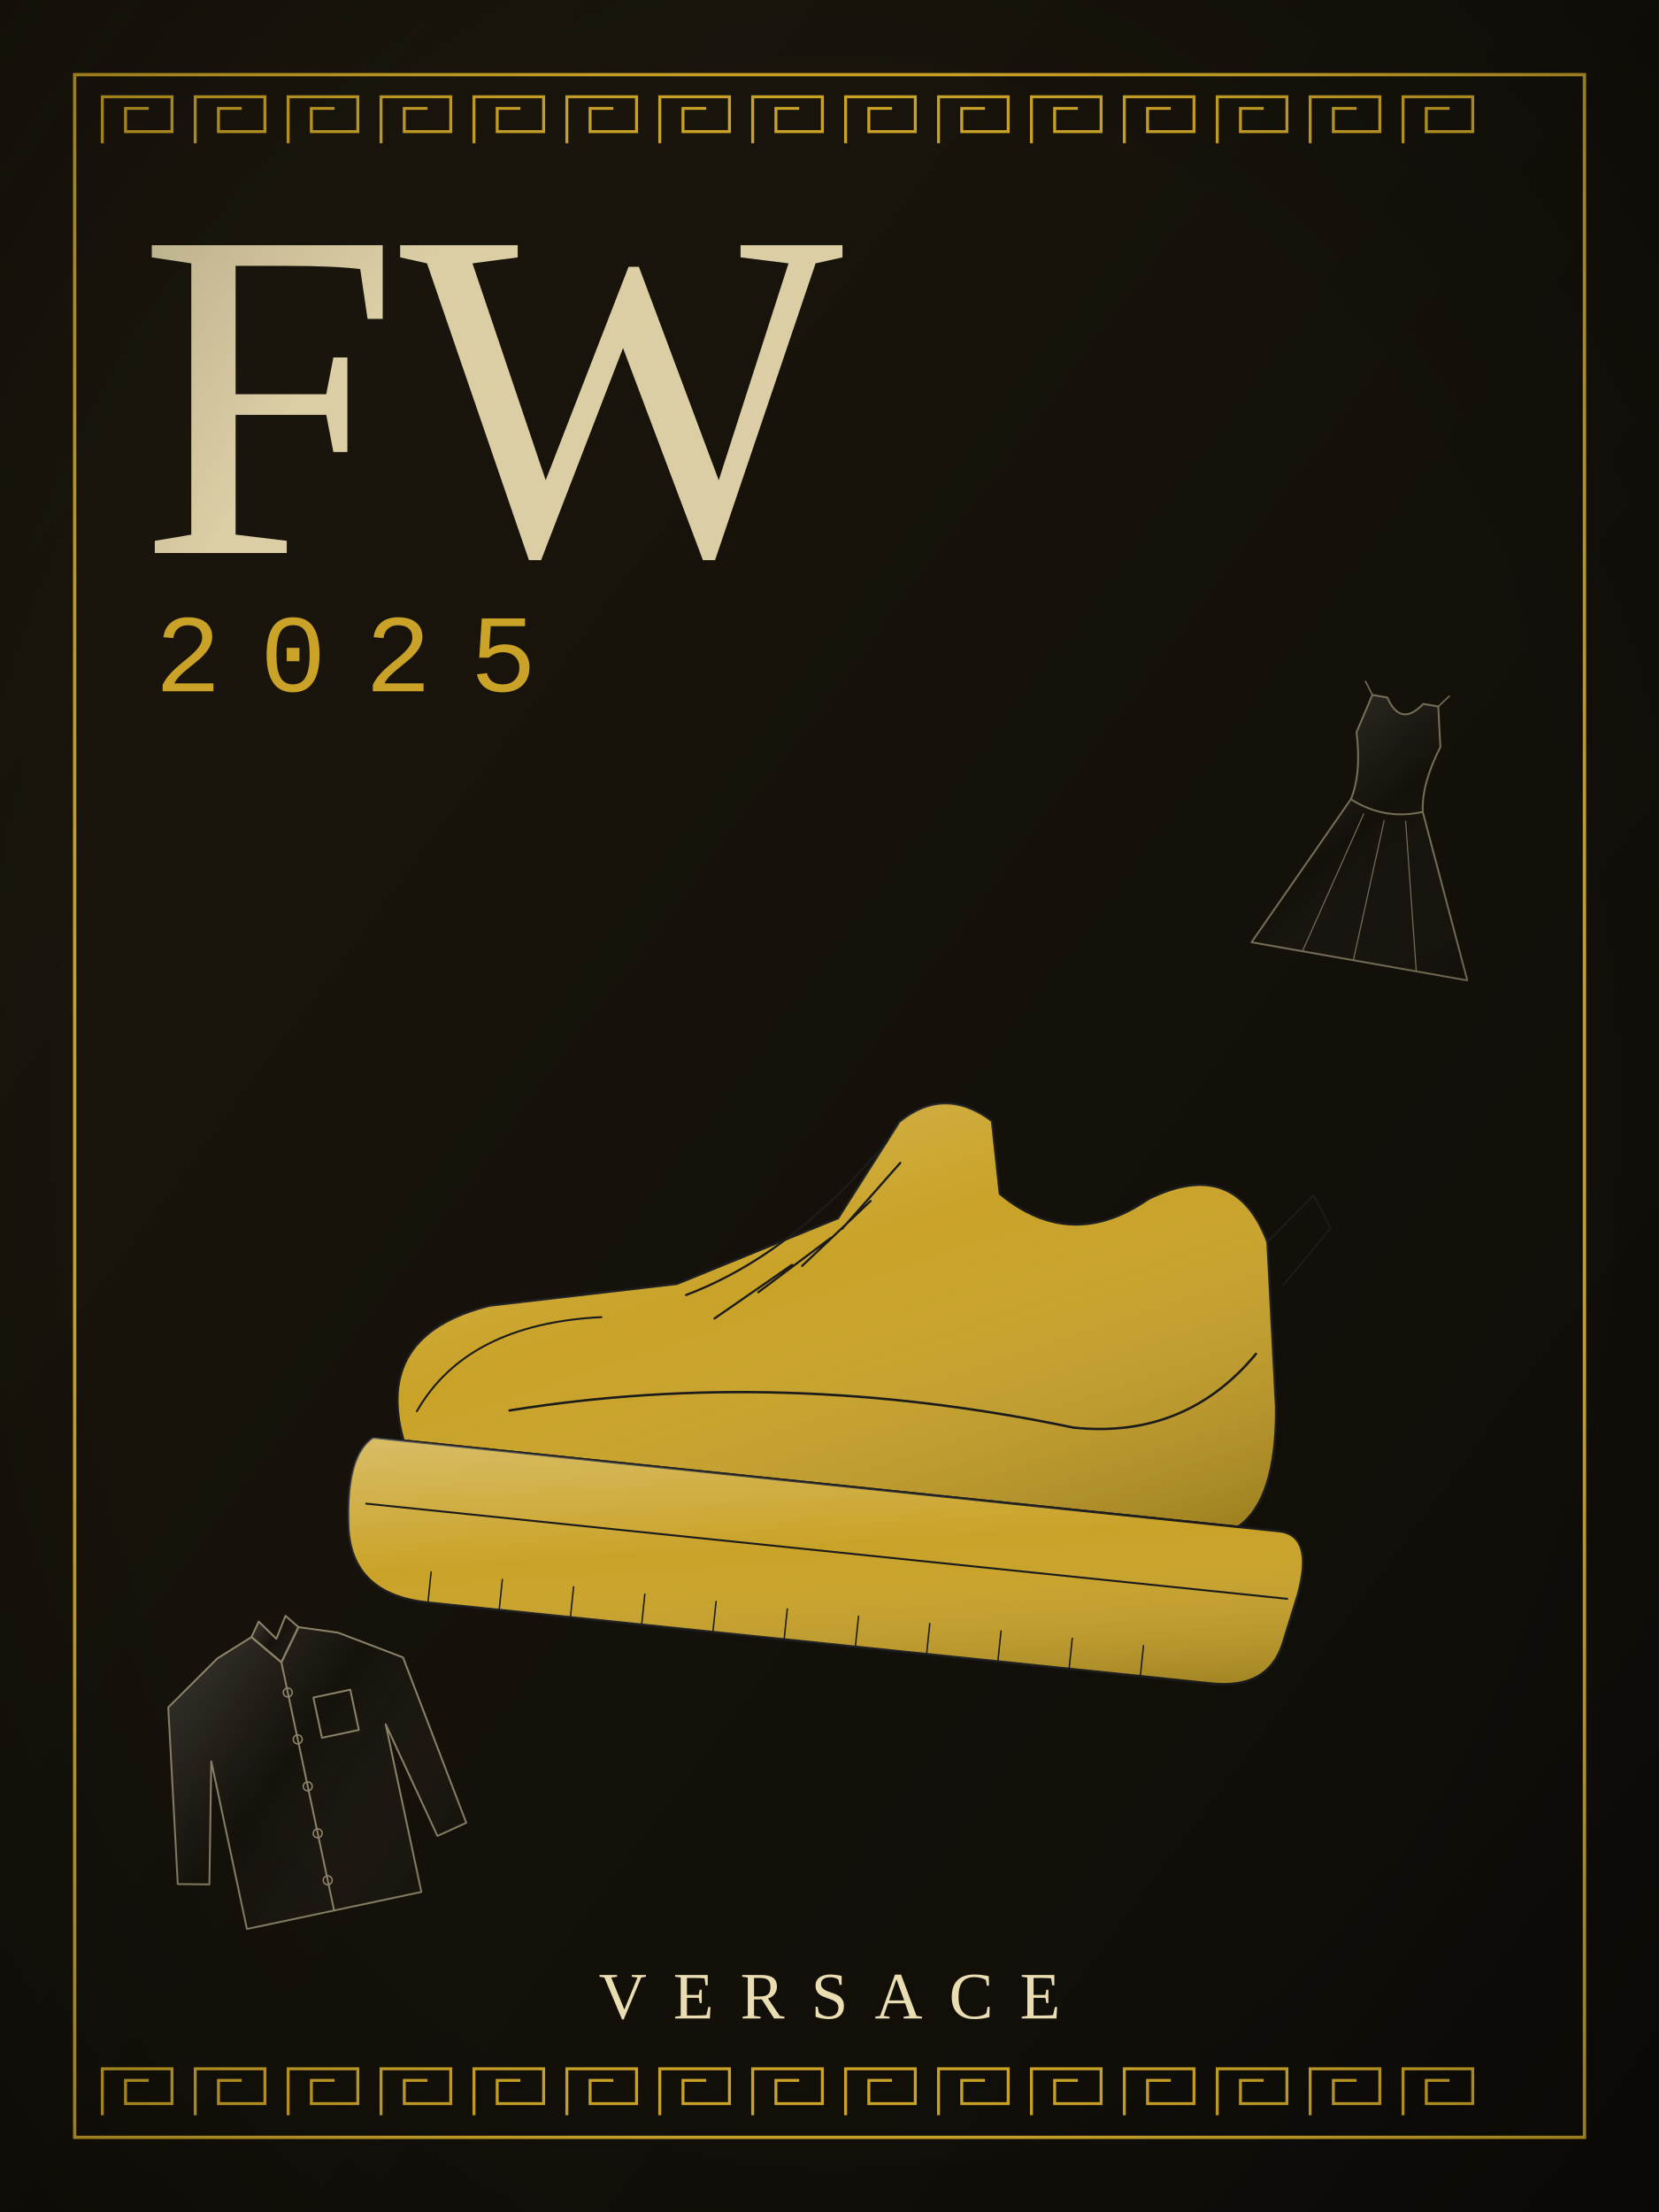
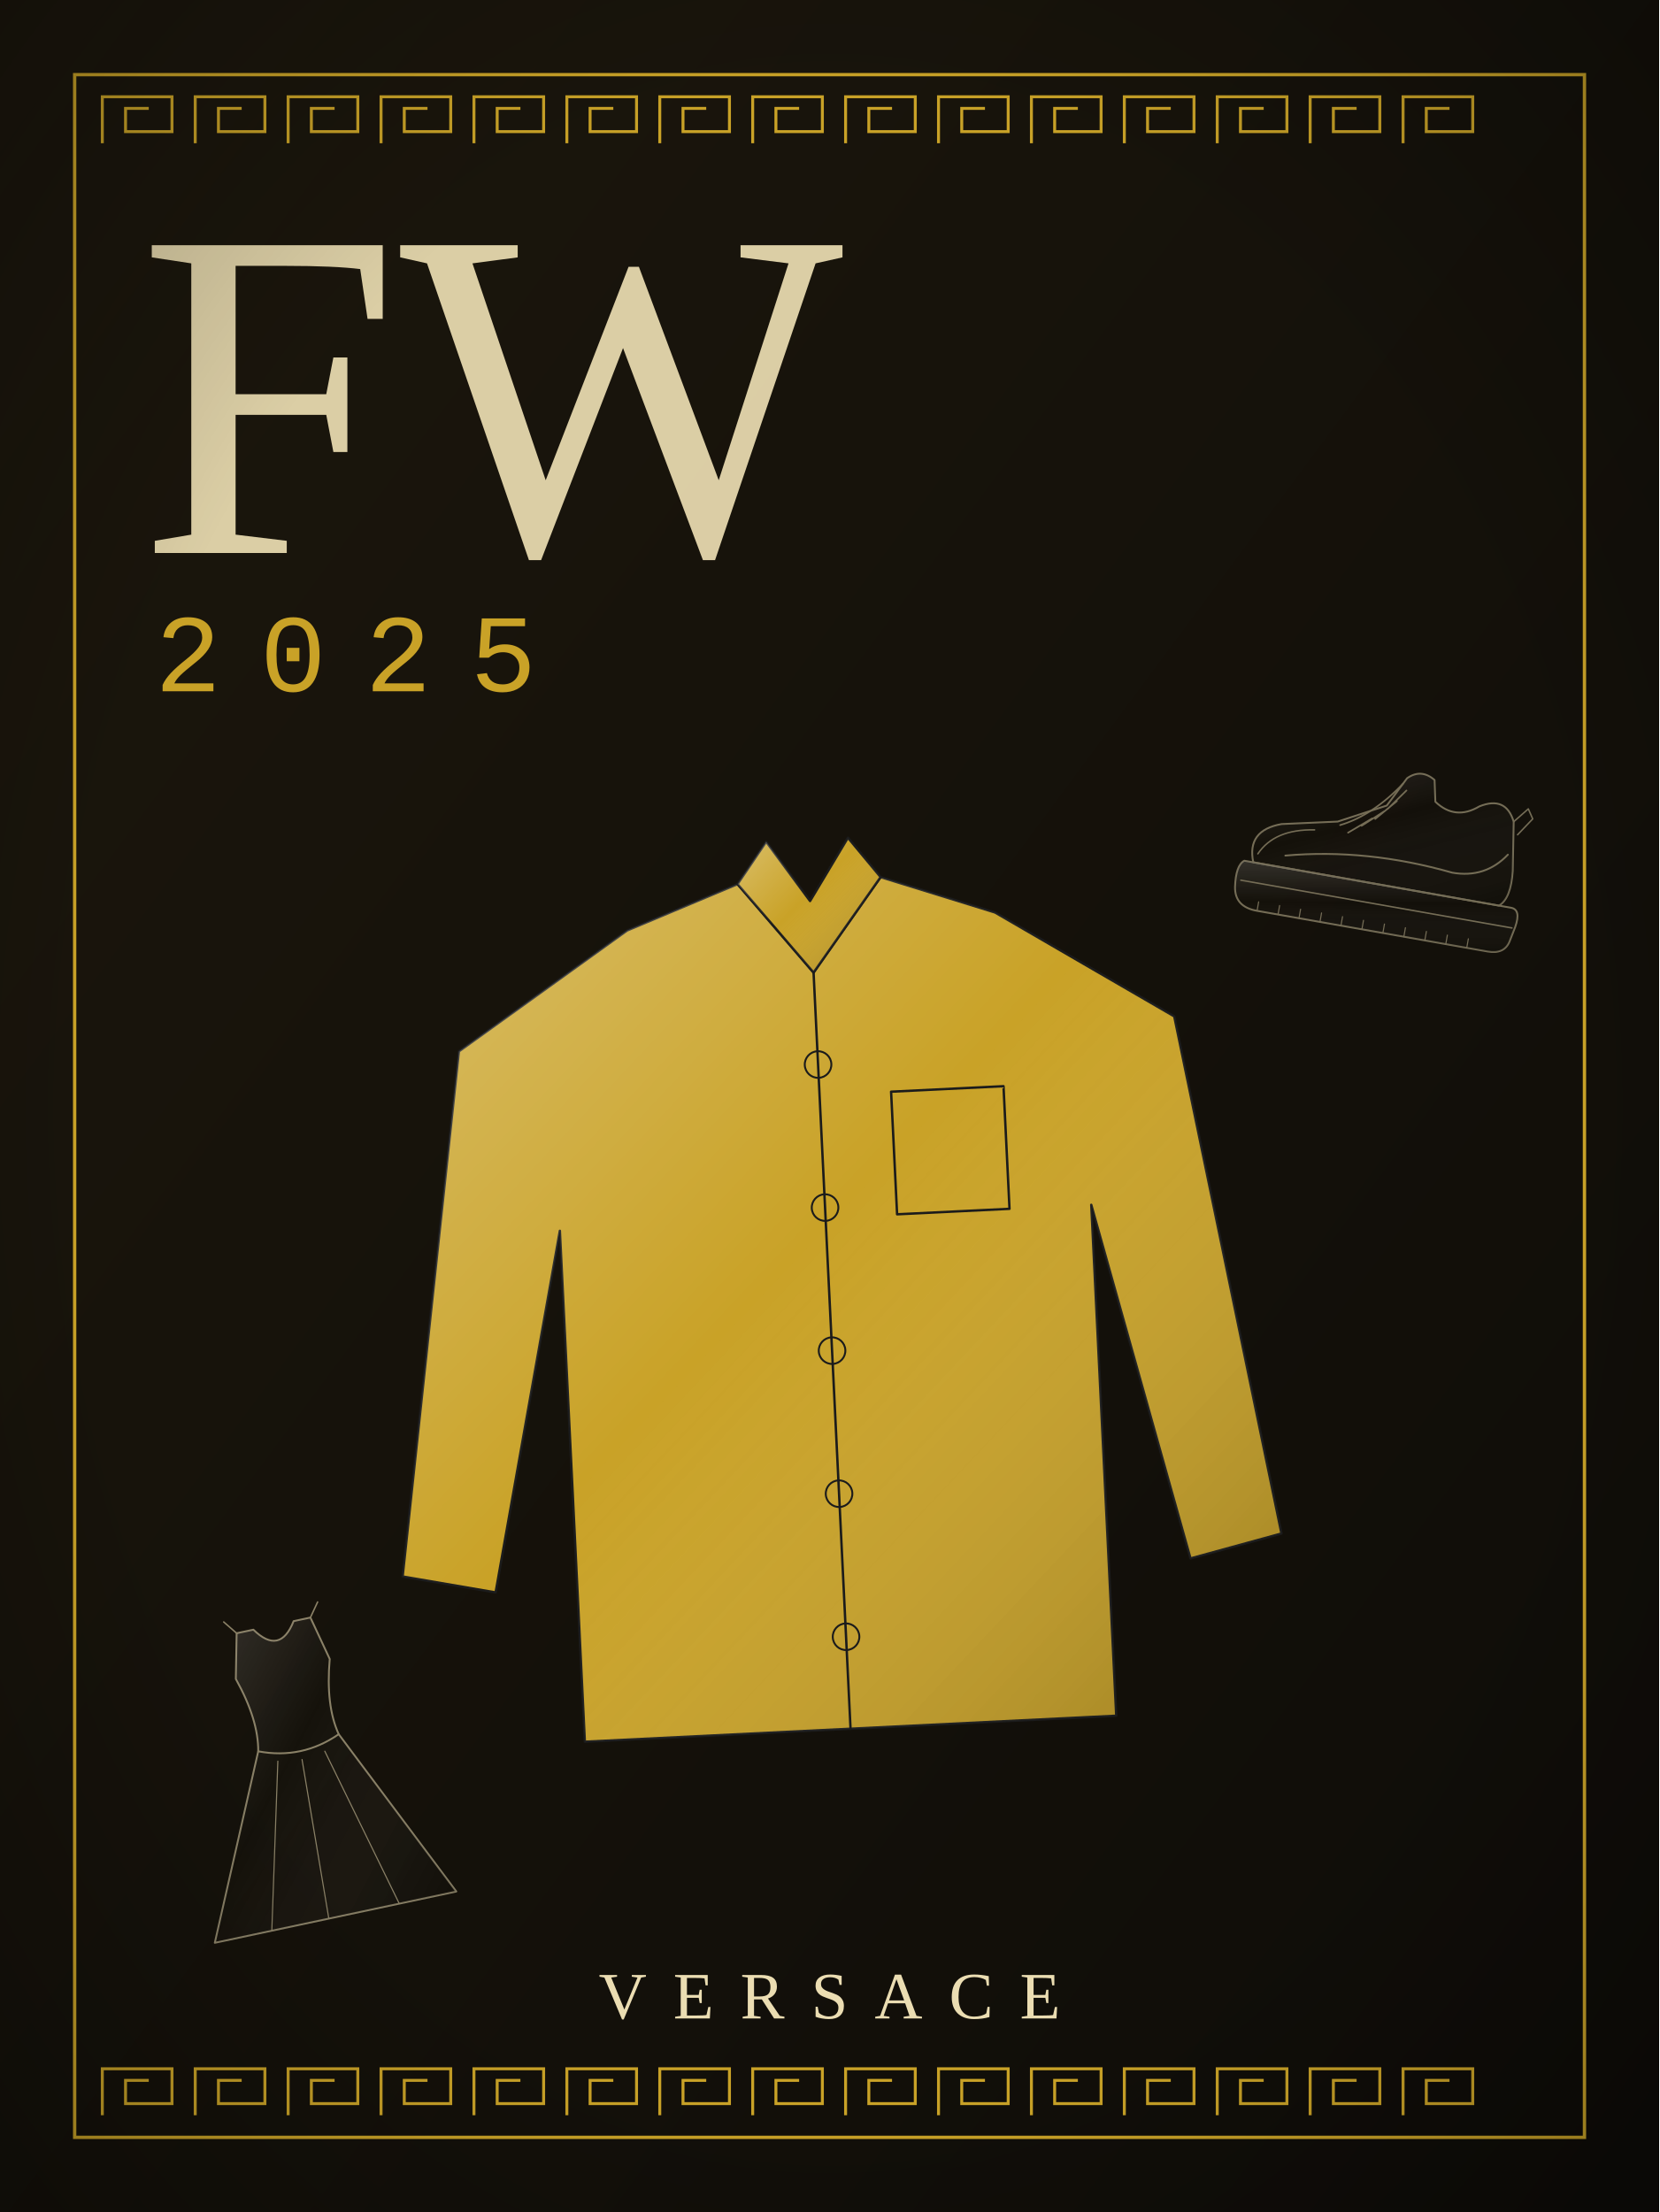
<svg xmlns="http://www.w3.org/2000/svg" viewBox="0 0 600 800" width="900" height="1200">
  <defs>
    <radialGradient id="bg" cx="50%" cy="42%" r="80%">
      <stop offset="0" stop-color="#1C170D" />
      <stop offset="1" stop-color="#0E0C08" />
    </radialGradient>
    <linearGradient id="bgd" x1="0" y1="0" x2="1" y2="1">
      <stop offset="0" stop-color="#1C170D" />
      <stop offset="1" stop-color="#0E0C08" />
    </linearGradient>
    <linearGradient id="sheen" x1="0" y1="0" x2="1" y2="1">
      <stop offset="0" stop-color="#fff" stop-opacity=".30" />
      <stop offset=".45" stop-color="#fff" stop-opacity="0" />
      <stop offset="1" stop-color="#000" stop-opacity=".22" />
    </linearGradient>
    <linearGradient id="multi" x1="0" y1="0" x2="1" y2="1">
      <stop offset="0" stop-color="#B3122E" />
      <stop offset=".35" stop-color="#C9A227" />
      <stop offset=".7" stop-color="#2F5D46" />
      <stop offset="1" stop-color="#3557A0" />
    </linearGradient>
    <radialGradient id="vig" cx="50%" cy="50%" r="75%">
      <stop offset=".6" stop-color="#000" stop-opacity="0" />
      <stop offset="1" stop-color="#000" stop-opacity=".35" />
    </radialGradient>
  </defs>
  <rect width="600" height="800" fill="url(#bgd)" />
  <rect x="27" y="27" width="546" height="746" fill="none" stroke="#C9A227" stroke-width="1.2" />
  <path d="M37 51.8 L37 35 L62.2 35 L62.2 47.6 L45.4 47.6 L45.4 39.2 L53.8 39.2 M70.6 51.8 L70.6 35 L95.8 35 L95.8 47.6 L79 47.6 L79 39.2 L87.4 39.2 M104.2 51.8 L104.2 35 L129.4 35 L129.4 47.6 L112.6 47.6 L112.6 39.2 L121 39.2 M137.8 51.8 L137.8 35 L163 35 L163 47.6 L146.2 47.6 L146.2 39.2 L154.6 39.2 M171.4 51.8 L171.4 35 L196.6 35 L196.6 47.6 L179.8 47.6 L179.8 39.2 L188.2 39.2 M205 51.8 L205 35 L230.2 35 L230.2 47.6 L213.4 47.6 L213.4 39.2 L221.8 39.2 M238.6 51.8 L238.6 35 L263.8 35 L263.8 47.6 L247 47.6 L247 39.2 L255.4 39.2 M272.2 51.8 L272.2 35 L297.4 35 L297.4 47.6 L280.6 47.6 L280.6 39.2 L289 39.2 M305.8 51.8 L305.8 35 L331 35 L331 47.6 L314.2 47.6 L314.2 39.2 L322.6 39.2 M339.4 51.8 L339.4 35 L364.6 35 L364.6 47.6 L347.8 47.6 L347.8 39.2 L356.2 39.2 M373 51.8 L373 35 L398.2 35 L398.2 47.6 L381.4 47.6 L381.4 39.2 L389.8 39.2 M406.6 51.8 L406.6 35 L431.8 35 L431.8 47.6 L415 47.6 L415 39.2 L423.4 39.2 M440.2 51.8 L440.2 35 L465.4 35 L465.4 47.6 L448.6 47.6 L448.6 39.2 L457 39.2 M473.8 51.8 L473.8 35 L499 35 L499 47.6 L482.2 47.6 L482.2 39.2 L490.6 39.2 M507.4 51.8 L507.4 35 L532.6 35 L532.6 47.6 L515.8 47.6 L515.8 39.2 L524.2 39.2 " fill="none" stroke="#C9A227" stroke-width="1.6" vector-effect="non-scaling-stroke" />
  <path d="M37 765 L37 748.2 L62.2 748.2 L62.2 760.8 L45.4 760.8 L45.4 752.4 L53.8 752.4 M70.6 765 L70.6 748.2 L95.8 748.2 L95.8 760.8 L79 760.8 L79 752.4 L87.4 752.4 M104.2 765 L104.2 748.2 L129.4 748.2 L129.4 760.8 L112.6 760.8 L112.6 752.4 L121 752.4 M137.8 765 L137.8 748.2 L163 748.2 L163 760.8 L146.2 760.8 L146.2 752.4 L154.6 752.4 M171.4 765 L171.4 748.2 L196.6 748.2 L196.6 760.8 L179.8 760.8 L179.8 752.4 L188.2 752.4 M205 765 L205 748.2 L230.2 748.2 L230.2 760.8 L213.4 760.8 L213.4 752.4 L221.8 752.4 M238.6 765 L238.6 748.2 L263.8 748.2 L263.8 760.8 L247 760.8 L247 752.4 L255.4 752.4 M272.2 765 L272.2 748.2 L297.4 748.2 L297.4 760.8 L280.6 760.8 L280.6 752.4 L289 752.4 M305.8 765 L305.8 748.2 L331 748.2 L331 760.8 L314.2 760.8 L314.2 752.4 L322.6 752.4 M339.4 765 L339.4 748.2 L364.6 748.2 L364.6 760.8 L347.8 760.8 L347.8 752.4 L356.2 752.4 M373 765 L373 748.2 L398.2 748.2 L398.2 760.8 L381.4 760.8 L381.4 752.4 L389.8 752.4 M406.6 765 L406.6 748.2 L431.8 748.2 L431.8 760.8 L415 760.8 L415 752.4 L423.4 752.4 M440.2 765 L440.2 748.2 L465.4 748.2 L465.4 760.8 L448.6 760.8 L448.6 752.4 L457 752.4 M473.8 765 L473.8 748.2 L499 748.2 L499 760.8 L482.2 760.8 L482.2 752.4 L490.6 752.4 M507.4 765 L507.4 748.2 L532.6 748.2 L532.6 760.8 L515.8 760.8 L515.8 752.4 L524.2 752.4 " fill="none" stroke="#C9A227" stroke-width="1.6" vector-effect="non-scaling-stroke" />
-   <g transform="translate(300 470) rotate(5.9) scale(1.85) translate(-100 -100)">
-     <path d="M20 136 Q12 116 34 108 L70 100 L100 84 L110 64 Q118 56 128 62 L131 76 Q146 86 160 74 Q176 64 184 80 L189 112 Q191 130 184 136 Z" fill="#C9A227" stroke="#1B1B1B" stroke-width="1.3" stroke-linejoin="round" stroke-linecap="round" vector-effect="non-scaling-stroke" />
-     <path d="M20 136 Q12 116 34 108 L70 100 L100 84 L110 64 Q118 56 128 62 L131 76 Q146 86 160 74 Q176 64 184 80 L189 112 Q191 130 184 136 Z" fill="url(#sheen)" stroke="none" />
-     <path d="M14 136 L192 136 Q199 136 197 148 L195 158 Q193 167 182 167 L28 167 Q13 167 11 154 Q9 140 14 136 Z" fill="#C9A227" stroke="#1B1B1B" stroke-width="1.3" stroke-linejoin="round" stroke-linecap="round" vector-effect="non-scaling-stroke" />
-     <path d="M14 136 L192 136 Q199 136 197 148 L195 158 Q193 167 182 167 L28 167 Q13 167 11 154 Q9 140 14 136 Z" fill="url(#sheen)" stroke="none" />
-     <path d="M14 149 L195 149" fill="none" stroke="#1B1B1B" stroke-width="1.04" stroke-linejoin="round" stroke-linecap="round" vector-effect="non-scaling-stroke" />
-     <path d="M28 161 L28 167 M42 161 L42 167 M56 161 L56 167 M70 161 L70 167 M84 161 L84 167 M98 161 L98 167 M112 161 L112 167 M126 161 L126 167 M140 161 L140 167 M154 161 L154 167 M168 161 L168 167" fill="none" stroke="#1B1B1B" stroke-width="0.78" stroke-linejoin="round" stroke-linecap="round" vector-effect="non-scaling-stroke" />
-     <path d="M72 102 Q92 92 108 68" fill="none" stroke="#1B1B1B" stroke-width="1.17" stroke-linejoin="round" stroke-linecap="round" vector-effect="non-scaling-stroke" />
-     <path d="M78 106 L92 94 M86 100 L99 88 M94 94 L106 80 M101 86 L111 72" fill="none" stroke="#1B1B1B" stroke-width="1.17" stroke-linejoin="round" stroke-linecap="round" vector-effect="non-scaling-stroke" />
-     <path d="M40 128 Q92 114 150 120 Q172 120 184 102" fill="none" stroke="#1B1B1B" stroke-width="1.3" stroke-linejoin="round" stroke-linecap="round" vector-effect="non-scaling-stroke" />
-     <path d="M22 130 Q30 112 56 108" fill="none" stroke="#1B1B1B" stroke-width="1.04" stroke-linejoin="round" stroke-linecap="round" vector-effect="non-scaling-stroke" />
-     <path d="M184 80 L192 70 L196 76 L188 88" fill="none" stroke="#1B1B1B" stroke-width="1.04" stroke-linejoin="round" stroke-linecap="round" vector-effect="non-scaling-stroke" />
+   <g transform="translate(300 470) rotate(-2.8) scale(1.85) translate(-100 -100)">
+     <path d="M64 26 L86 18 L100 36 L114 18 L136 26 L170 48 L186 150 L168 154 L152 84 L152 184 L48 184 L48 84 L32 154 L14 150 L30 48 Z" fill="#C9A227" stroke="#1B1B1B" stroke-width="1.3" stroke-linejoin="round" stroke-linecap="round" vector-effect="non-scaling-stroke" />
+     <path d="M64 26 L86 18 L100 36 L114 18 L136 26 L170 48 L186 150 L168 154 L152 84 L152 184 L48 184 L48 84 L32 154 L14 150 L30 48 Z" fill="url(#sheen)" stroke="none" />
+     <path d="M86 18 L100 36 L114 18 L108 10 L100 22 L92 10 Z" fill="#C9A227" stroke="#1B1B1B" stroke-width="1.3" stroke-linejoin="round" stroke-linecap="round" vector-effect="non-scaling-stroke" />
+     <path d="M86 18 L100 36 L114 18 L108 10 L100 22 L92 10 Z" fill="url(#sheen)" stroke="none" />
+     <path d="M100 36 L100 184" fill="none" stroke="#1B1B1B" stroke-width="1.3" stroke-linejoin="round" stroke-linecap="round" vector-effect="non-scaling-stroke" />
+     <path d="M114 60 L136 60 L136 84 L114 84 Z" fill="none" stroke="#1B1B1B" stroke-width="1.3" stroke-linejoin="round" stroke-linecap="round" vector-effect="non-scaling-stroke" />
+     <path d="M100 54 m-2.6 0 a2.6 2.6 0 1 0 5.2 0 a2.6 2.6 0 1 0 -5.2 0 M100 82 m-2.6 0 a2.6 2.6 0 1 0 5.2 0 a2.6 2.6 0 1 0 -5.2 0 M100 110 m-2.6 0 a2.6 2.6 0 1 0 5.2 0 a2.6 2.6 0 1 0 -5.2 0 M100 138 m-2.6 0 a2.6 2.6 0 1 0 5.2 0 a2.6 2.6 0 1 0 -5.2 0 M100 166 m-2.6 0 a2.6 2.6 0 1 0 5.2 0 a2.6 2.6 0 1 0 -5.2 0" fill="none" stroke="#1B1B1B" stroke-width="1.04" stroke-linejoin="round" stroke-linecap="round" vector-effect="non-scaling-stroke" />
  </g>
  <g transform="translate(110 640) rotate(-12) scale(0.62) translate(-100 -100)" opacity="0.55">
-     <path d="M64 26 L86 18 L100 36 L114 18 L136 26 L170 48 L186 150 L168 154 L152 84 L152 184 L48 184 L48 84 L32 154 L14 150 L30 48 Z" fill="none" stroke="#EBDDB2" stroke-width="1" stroke-linejoin="round" stroke-linecap="round" vector-effect="non-scaling-stroke" />
-     <path d="M64 26 L86 18 L100 36 L114 18 L136 26 L170 48 L186 150 L168 154 L152 84 L152 184 L48 184 L48 84 L32 154 L14 150 L30 48 Z" fill="url(#sheen)" stroke="none" />
-     <path d="M86 18 L100 36 L114 18 L108 10 L100 22 L92 10 Z" fill="none" stroke="#EBDDB2" stroke-width="1" stroke-linejoin="round" stroke-linecap="round" vector-effect="non-scaling-stroke" />
-     <path d="M86 18 L100 36 L114 18 L108 10 L100 22 L92 10 Z" fill="url(#sheen)" stroke="none" />
-     <path d="M100 36 L100 184" fill="none" stroke="#EBDDB2" stroke-width="1" stroke-linejoin="round" stroke-linecap="round" vector-effect="non-scaling-stroke" />
-     <path d="M114 60 L136 60 L136 84 L114 84 Z" fill="none" stroke="#EBDDB2" stroke-width="1" stroke-linejoin="round" stroke-linecap="round" vector-effect="non-scaling-stroke" />
-     <path d="M100 54 m-2.6 0 a2.6 2.6 0 1 0 5.2 0 a2.6 2.6 0 1 0 -5.2 0 M100 82 m-2.6 0 a2.6 2.6 0 1 0 5.2 0 a2.6 2.6 0 1 0 -5.2 0 M100 110 m-2.6 0 a2.6 2.6 0 1 0 5.2 0 a2.6 2.6 0 1 0 -5.2 0 M100 138 m-2.6 0 a2.6 2.6 0 1 0 5.2 0 a2.6 2.6 0 1 0 -5.2 0 M100 166 m-2.6 0 a2.6 2.6 0 1 0 5.2 0 a2.6 2.6 0 1 0 -5.2 0" fill="none" stroke="#EBDDB2" stroke-width="0.8" stroke-linejoin="round" stroke-linecap="round" vector-effect="non-scaling-stroke" />
-   </g>
-   <g transform="translate(500 300) rotate(10) scale(0.55) translate(-100 -100)" opacity="0.45">
    <path d="M78 14 L88 14 Q100 32 112 14 L122 14 L128 40 Q120 66 124 84 L172 188 L28 188 L76 84 Q80 66 72 40 Z" fill="none" stroke="#EBDDB2" stroke-width="1" stroke-linejoin="round" stroke-linecap="round" vector-effect="non-scaling-stroke" />
    <path d="M78 14 L88 14 Q100 32 112 14 L122 14 L128 40 Q120 66 124 84 L172 188 L28 188 L76 84 Q80 66 72 40 Z" fill="url(#sheen)" stroke="none" />
    <path d="M76 84 Q100 94 124 84" fill="none" stroke="#EBDDB2" stroke-width="1" stroke-linejoin="round" stroke-linecap="round" vector-effect="non-scaling-stroke" />
    <path d="M100 94 L96 188 M86 92 L62 188 M114 92 L138 188" fill="none" stroke="#EBDDB2" stroke-width="0.6" stroke-linejoin="round" stroke-linecap="round" vector-effect="non-scaling-stroke" />
    <path d="M78 14 L72 6 M122 14 L128 6" fill="none" stroke="#EBDDB2" stroke-width="0.8" stroke-linejoin="round" stroke-linecap="round" vector-effect="non-scaling-stroke" />
+   </g>
+   <g transform="translate(500 300) rotate(10) scale(0.55) translate(-100 -100)" opacity="0.45">
+     <path d="M20 136 Q12 116 34 108 L70 100 L100 84 L110 64 Q118 56 128 62 L131 76 Q146 86 160 74 Q176 64 184 80 L189 112 Q191 130 184 136 Z" fill="none" stroke="#EBDDB2" stroke-width="1" stroke-linejoin="round" stroke-linecap="round" vector-effect="non-scaling-stroke" />
+     <path d="M20 136 Q12 116 34 108 L70 100 L100 84 L110 64 Q118 56 128 62 L131 76 Q146 86 160 74 Q176 64 184 80 L189 112 Q191 130 184 136 Z" fill="url(#sheen)" stroke="none" />
+     <path d="M14 136 L192 136 Q199 136 197 148 L195 158 Q193 167 182 167 L28 167 Q13 167 11 154 Q9 140 14 136 Z" fill="none" stroke="#EBDDB2" stroke-width="1" stroke-linejoin="round" stroke-linecap="round" vector-effect="non-scaling-stroke" />
+     <path d="M14 136 L192 136 Q199 136 197 148 L195 158 Q193 167 182 167 L28 167 Q13 167 11 154 Q9 140 14 136 Z" fill="url(#sheen)" stroke="none" />
+     <path d="M14 149 L195 149" fill="none" stroke="#EBDDB2" stroke-width="0.8" stroke-linejoin="round" stroke-linecap="round" vector-effect="non-scaling-stroke" />
+     <path d="M28 161 L28 167 M42 161 L42 167 M56 161 L56 167 M70 161 L70 167 M84 161 L84 167 M98 161 L98 167 M112 161 L112 167 M126 161 L126 167 M140 161 L140 167 M154 161 L154 167 M168 161 L168 167" fill="none" stroke="#EBDDB2" stroke-width="0.6" stroke-linejoin="round" stroke-linecap="round" vector-effect="non-scaling-stroke" />
+     <path d="M72 102 Q92 92 108 68" fill="none" stroke="#EBDDB2" stroke-width="0.9" stroke-linejoin="round" stroke-linecap="round" vector-effect="non-scaling-stroke" />
+     <path d="M78 106 L92 94 M86 100 L99 88 M94 94 L106 80 M101 86 L111 72" fill="none" stroke="#EBDDB2" stroke-width="0.9" stroke-linejoin="round" stroke-linecap="round" vector-effect="non-scaling-stroke" />
+     <path d="M40 128 Q92 114 150 120 Q172 120 184 102" fill="none" stroke="#EBDDB2" stroke-width="1" stroke-linejoin="round" stroke-linecap="round" vector-effect="non-scaling-stroke" />
+     <path d="M22 130 Q30 112 56 108" fill="none" stroke="#EBDDB2" stroke-width="0.8" stroke-linejoin="round" stroke-linecap="round" vector-effect="non-scaling-stroke" />
+     <path d="M184 80 L192 70 L196 76 L188 88" fill="none" stroke="#EBDDB2" stroke-width="0.8" stroke-linejoin="round" stroke-linecap="round" vector-effect="non-scaling-stroke" />
  </g>
  <text x="50" y="200" font-family="'Trajan Pro', 'Times New Roman', serif" font-weight="400" font-size="170" fill="#EBDDB2" opacity="0.92">FW</text>
  <text x="56" y="250" font-family="'Courier New', monospace" font-size="40" letter-spacing="14" fill="#C9A227">2025</text>
  <g>
    <text x="300" y="730" text-anchor="middle" font-size="24" fill="#EBDDB2" font-family="'Trajan Pro', 'Times New Roman', serif" font-weight="400" letter-spacing="9.6">VERSACE</text>
  </g>
  <rect width="600" height="800" fill="url(#vig)" />
</svg>
